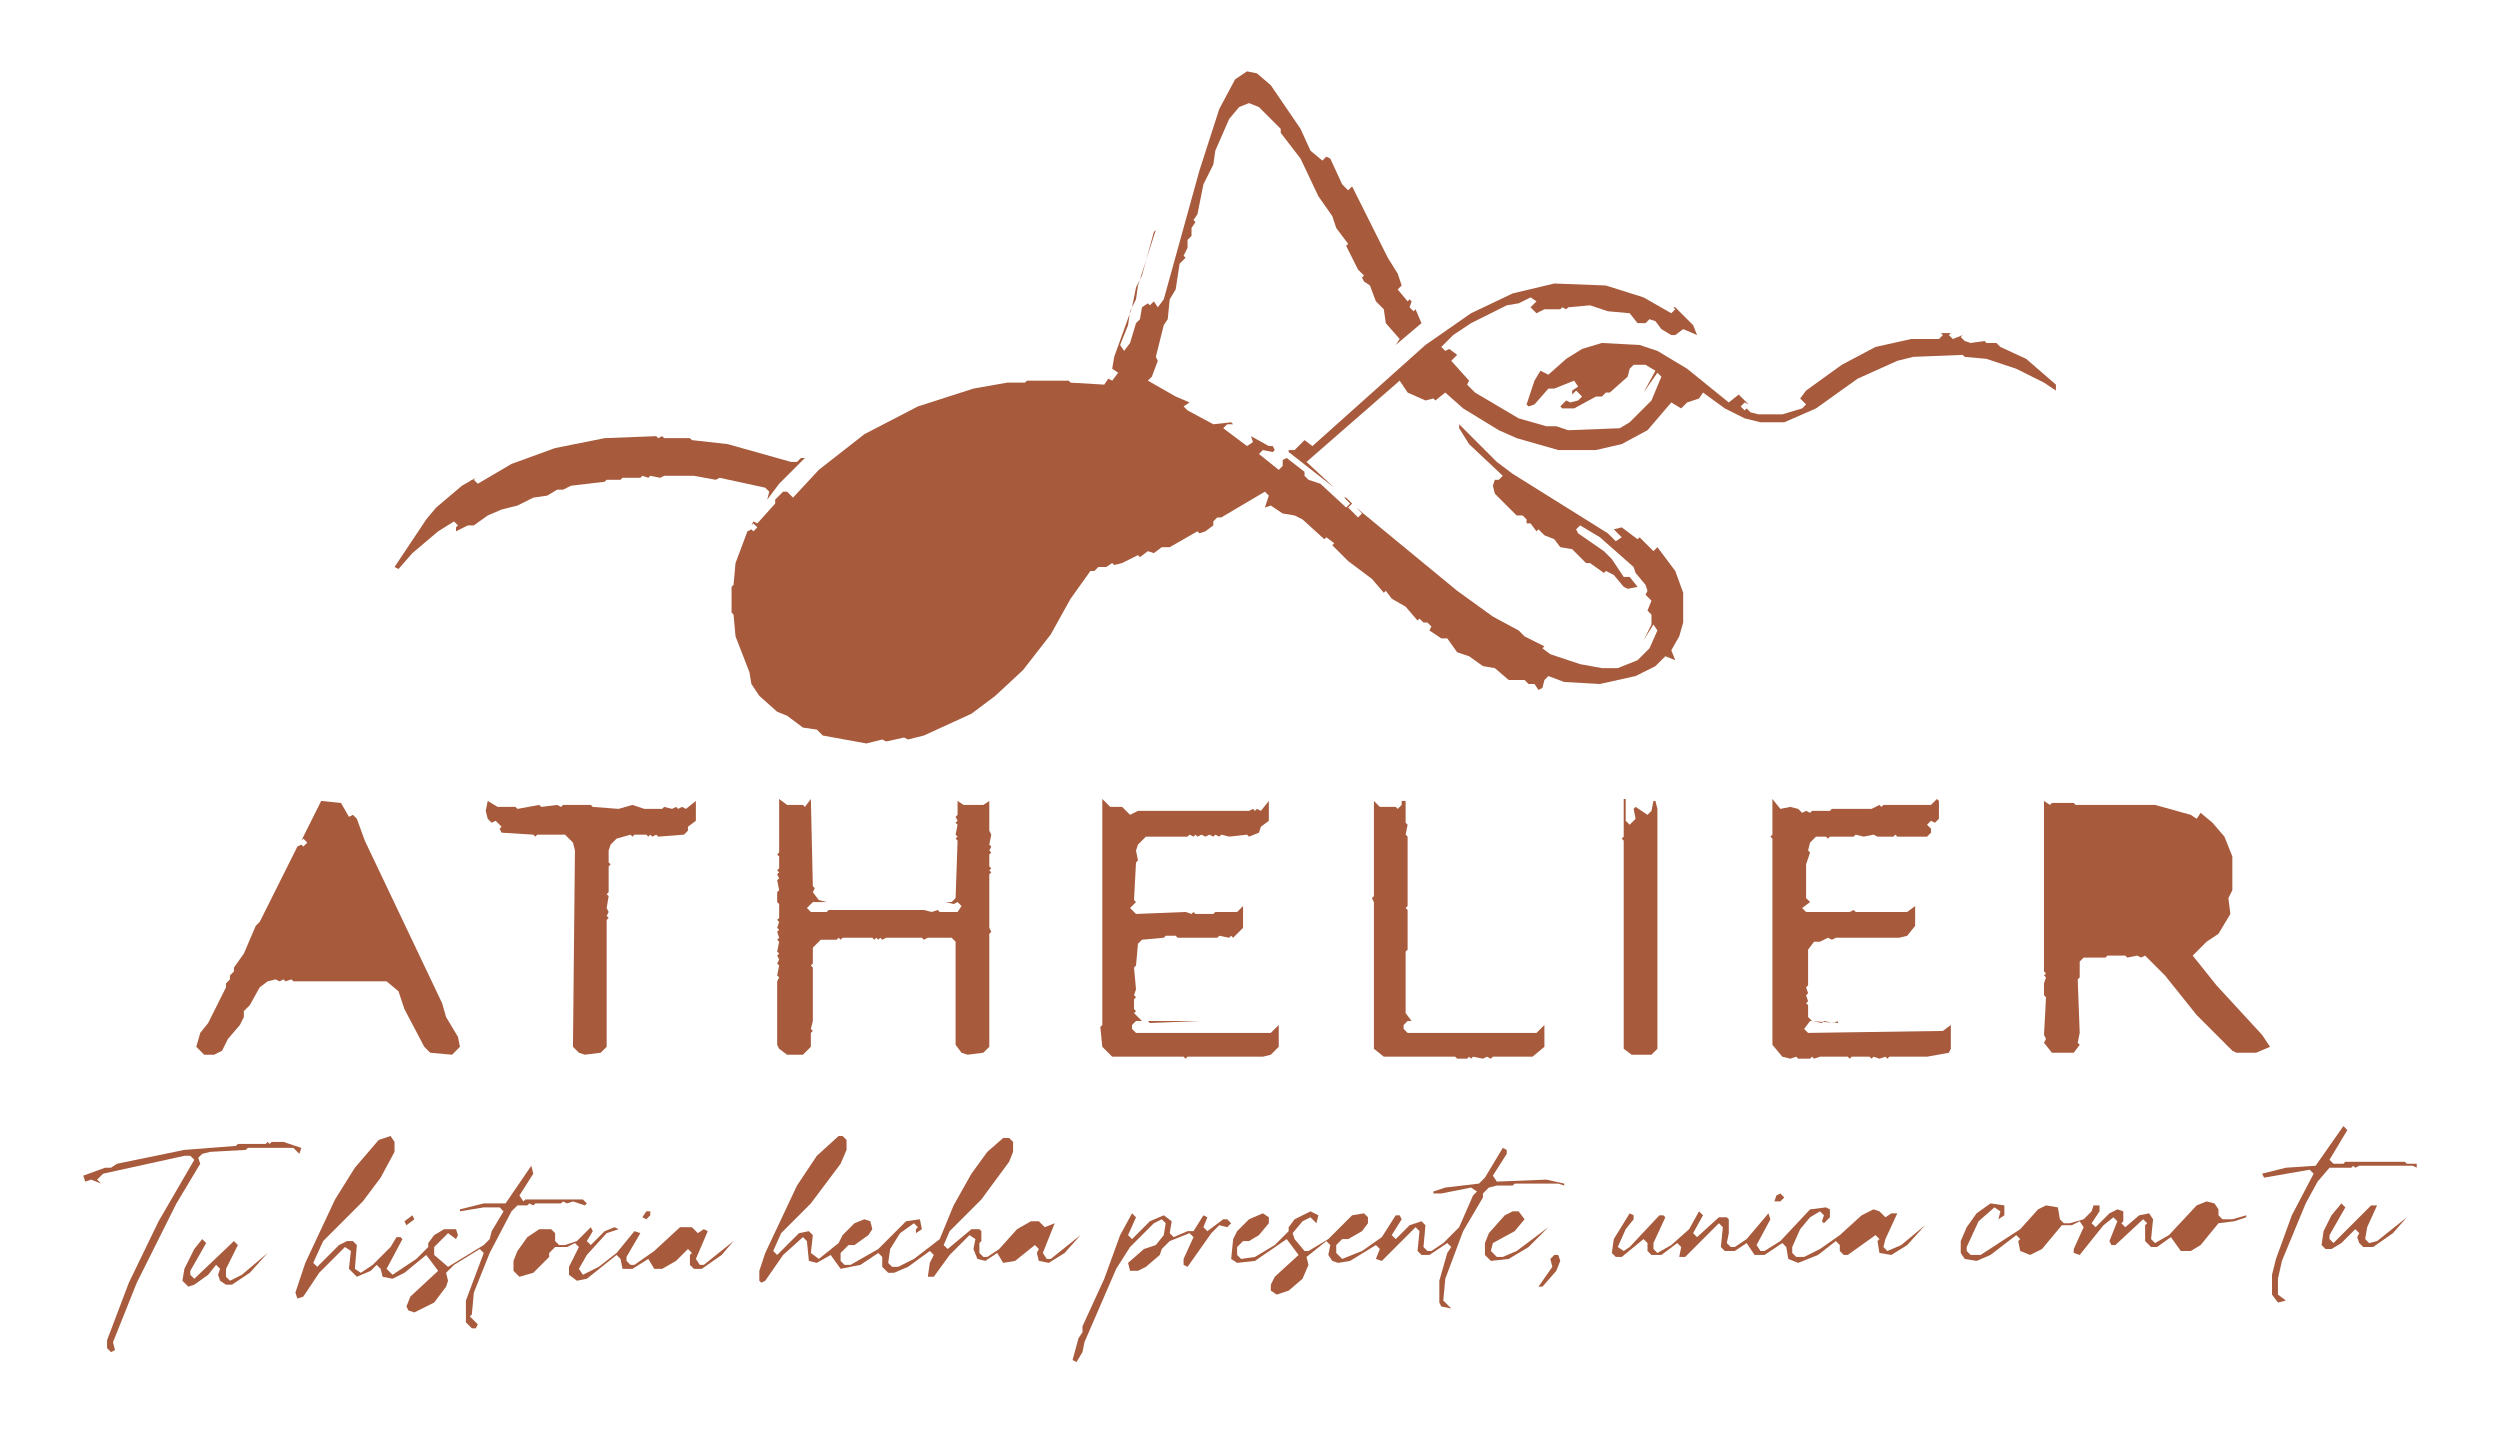
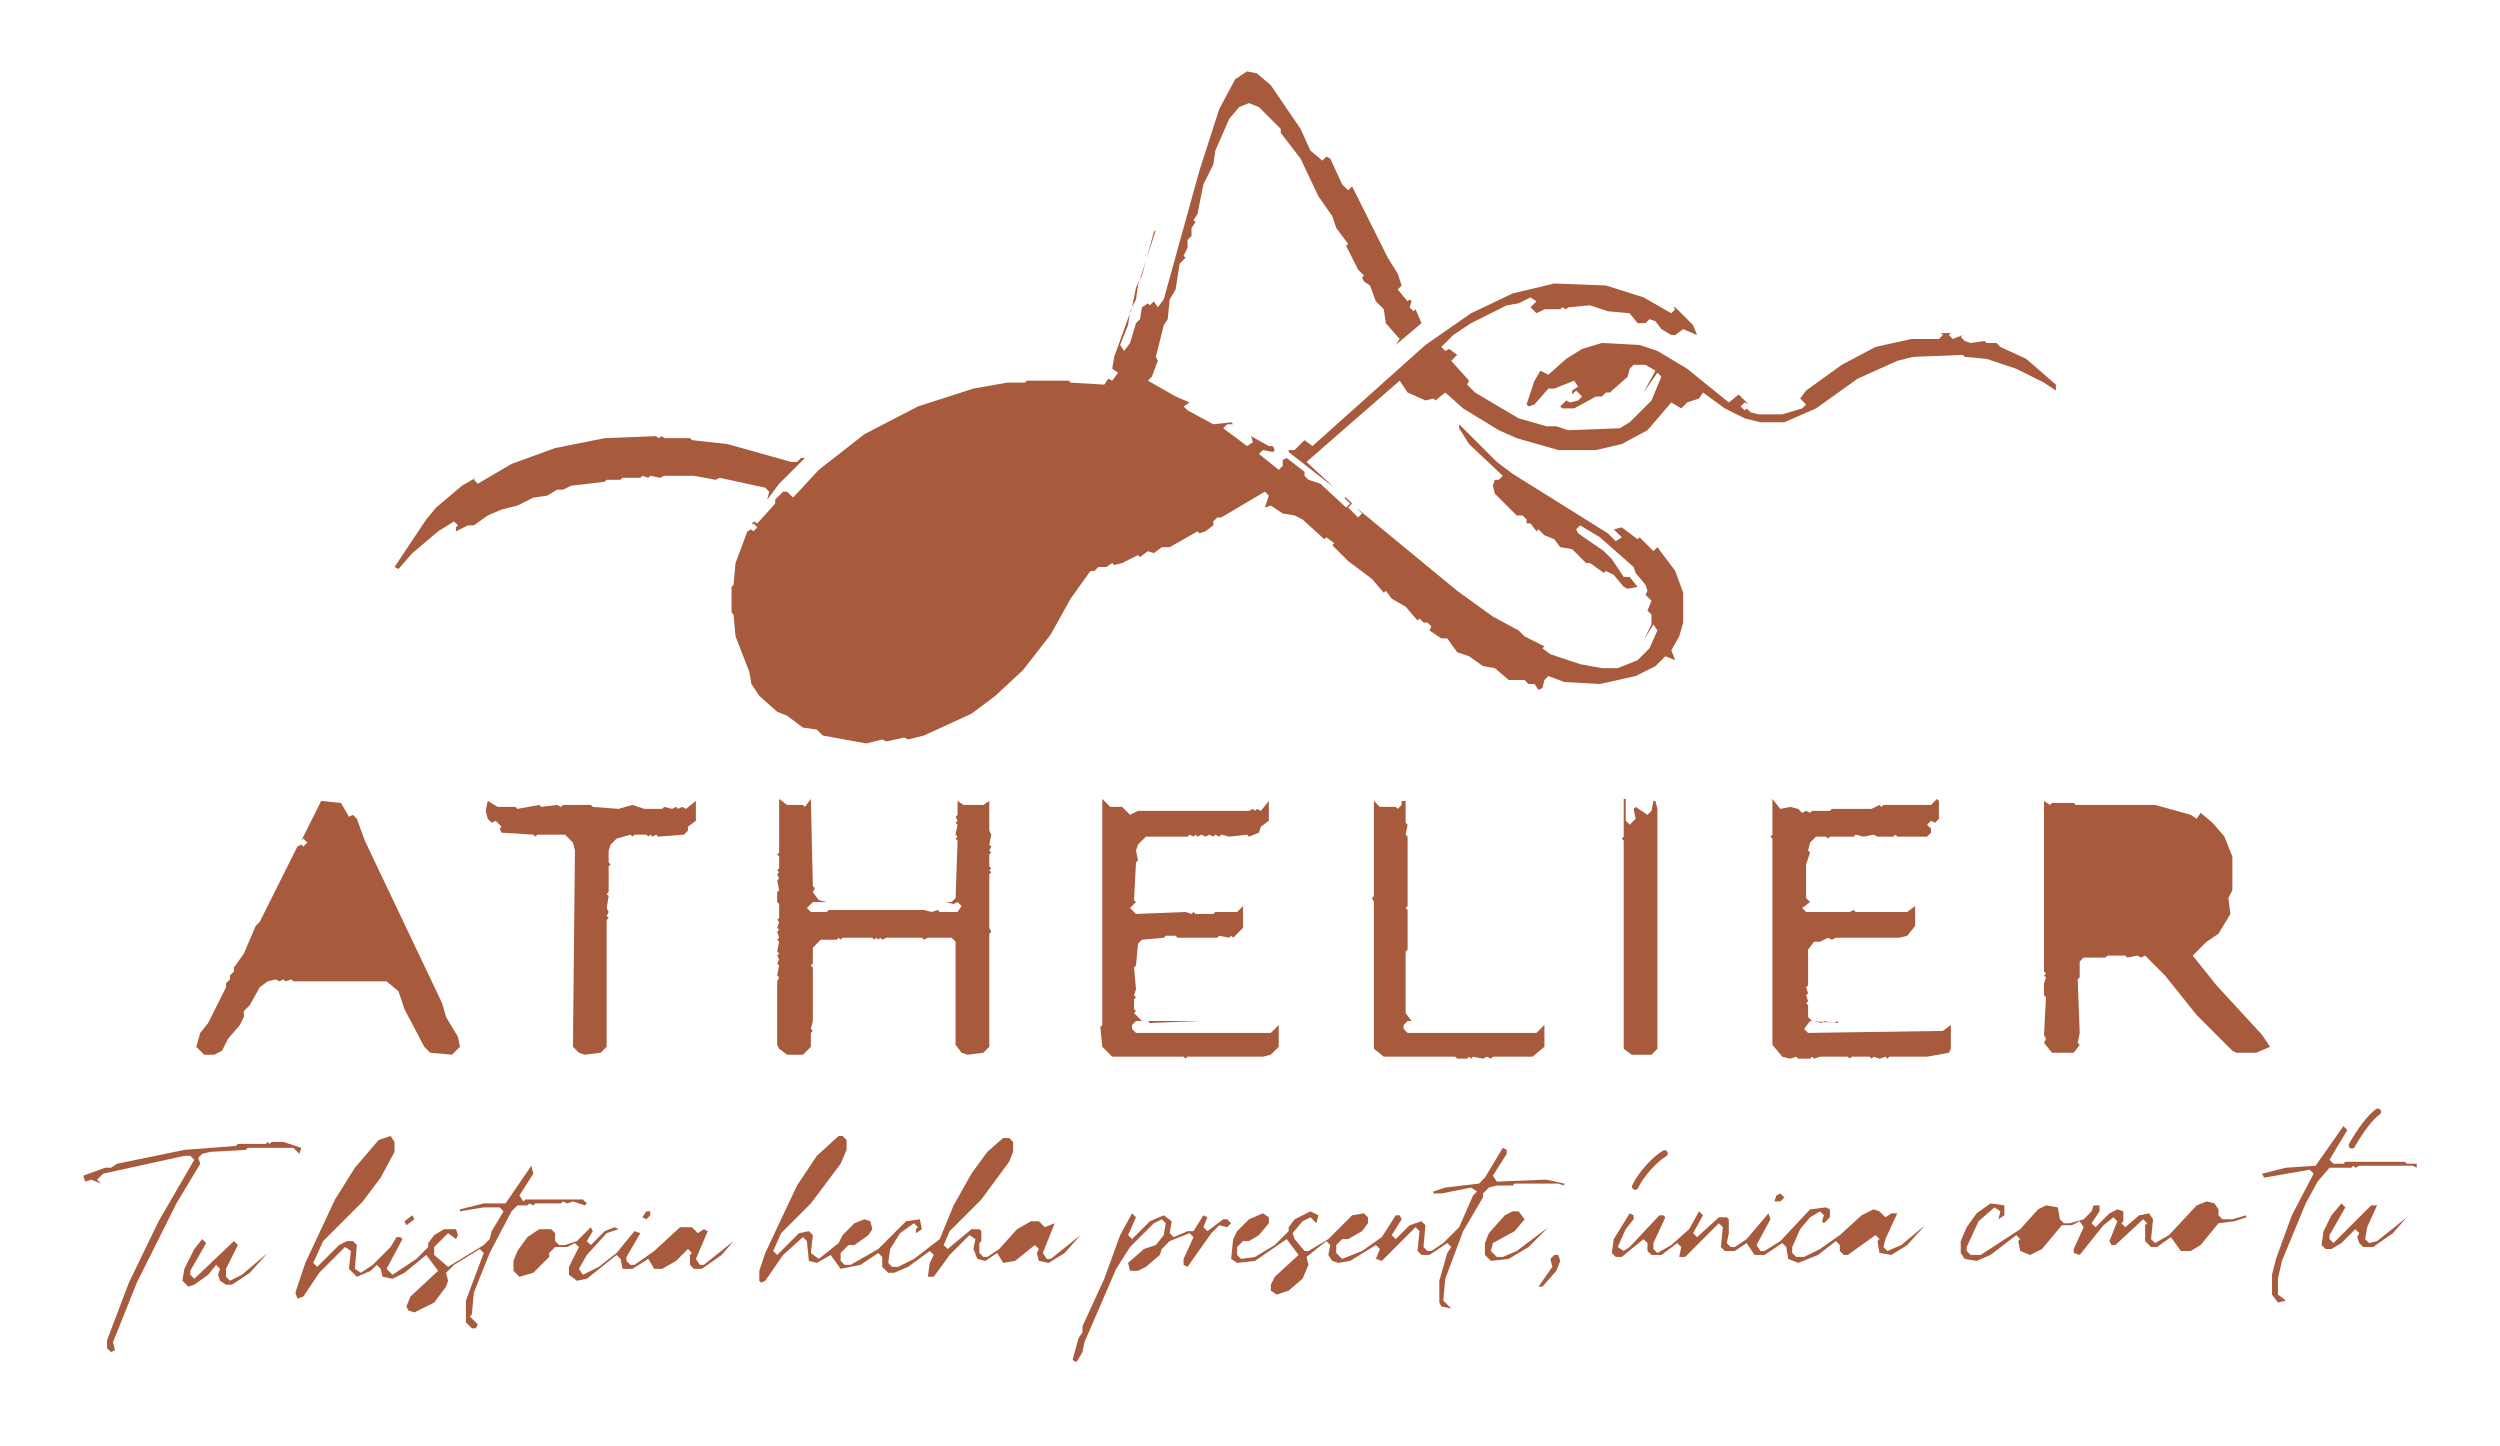
<svg xmlns="http://www.w3.org/2000/svg" width="1261" height="729" viewBox="0 0 1261 729" role="img" aria-labelledby="logo-title logo-desc">
  <defs>
    <linearGradient id="roseGold" x1="0%" y1="0%" x2="16%" y2="100%">
      <stop offset="0%" stop-color="#bd6f50" />
      <stop offset="22%" stop-color="#c17c55" />
      <stop offset="47%" stop-color="#a75336" />
      <stop offset="66%" stop-color="#d79e72" />
      <stop offset="82%" stop-color="#9f4e33" />
      <stop offset="100%" stop-color="#ba785a" />
    </linearGradient>
  </defs>
  <g fill="#a75a3c" fill-rule="evenodd" stroke="none">
    <path d="M 786 633 L 784 633 L 782 635 L 783 639 L 776 649 L 778 649 L 785 641 L 787 636 Z" />
    <path d="M 92 646 L 95 649 L 98 648 L 105 643 L 109 638 L 111 640 L 110 643 L 111 646 L 114 648 L 117 648 L 126 642 L 135 632 L 122 643 L 116 646 L 114 644 L 114 640 L 120 628 L 118 626 L 98 645 L 96 643 L 96 641 L 104 627 L 102 625 L 98 630 L 93 640 Z" />
    <path d="M 259 641 L 262 644 L 269 642 L 277 634 L 277 632 L 280 629 L 286 629 L 290 627 L 292 629 L 287 639 L 287 643 L 291 646 L 296 645 L 311 633 L 313 635 L 314 640 L 319 640 L 327 635 L 330 640 L 334 640 L 341 636 L 347 630 L 349 632 L 348 633 L 348 638 L 350 640 L 354 640 L 364 633 L 370 626 L 355 638 L 353 638 L 351 635 L 357 621 L 355 620 L 352 622 L 349 619 L 343 619 L 330 631 L 320 638 L 318 638 L 316 636 L 316 634 L 323 622 L 320 621 L 311 632 L 302 639 L 294 643 L 292 640 L 296 633 L 306 622 L 312 620 L 310 619 L 305 621 L 298 628 L 296 626 L 299 621 L 298 619 L 291 626 L 285 628 L 282 628 L 280 626 L 280 622 L 278 620 L 272 620 L 266 624 L 261 631 L 259 636 Z" />
    <path d="M 270 625 L 275 631 L 272 636 L 264 642 L 262 640 L 263 634 Z" />
    <path d="M 275 622 L 277 624 L 275 627 L 273 625 Z" />
    <path d="M 348 621 L 351 624 L 335 637 L 333 634 L 336 629 L 342 623 Z" />
    <path d="M 208 613 L 204 616 L 205 618 L 209 615 Z" />
    <path d="M 621 617 L 619 615 L 617 615 L 609 621 L 607 619 L 609 614 L 607 613 L 602 621 L 599 621 L 592 624 L 590 622 L 591 616 L 587 613 L 580 616 L 571 625 L 569 623 L 573 614 L 571 612 L 565 623 L 557 645 L 546 669 L 546 672 L 544 675 L 541 686 L 543 687 L 546 682 L 547 677 L 563 640 L 570 629 L 582 617 L 586 615 L 588 617 L 587 623 L 583 628 L 577 630 L 569 637 L 570 641 L 574 641 L 578 639 L 585 633 L 586 630 L 590 626 L 600 622 L 602 624 L 597 635 L 597 638 L 599 639 L 611 622 L 615 618 L 619 619 Z" />
    <path d="M 576 633 L 578 635 L 576 637 L 574 635 Z" />
    <path d="M 781 619 L 765 631 L 758 634 L 755 634 L 752 631 L 753 627 L 764 621 L 769 615 L 766 611 L 763 611 L 759 613 L 751 622 L 749 627 L 749 633 L 752 636 L 761 635 L 771 629 Z" />
    <path d="M 763 614 L 765 616 L 758 622 L 756 620 Z" />
    <path d="M 328 611 L 326 611 L 324 614 L 326 615 L 328 613 Z" />
    <path d="M 971 618 L 959 628 L 952 631 L 950 629 L 951 625 L 957 612 L 954 612 L 951 614 L 948 611 L 945 610 L 939 613 L 928 623 L 918 630 L 910 634 L 906 634 L 904 632 L 904 629 L 908 620 L 913 614 L 918 611 L 920 613 L 919 616 L 920 617 L 923 614 L 923 610 L 921 609 L 913 610 L 898 626 L 890 631 L 888 631 L 886 628 L 893 615 L 892 612 L 881 625 L 875 629 L 873 629 L 871 627 L 872 622 L 872 615 L 871 614 L 867 614 L 856 624 L 854 622 L 859 613 L 857 611 L 852 620 L 843 628 L 836 632 L 834 630 L 834 627 L 840 614 L 839 613 L 837 613 L 822 629 L 819 631 L 816 629 L 820 620 L 824 615 L 824 613 L 822 612 L 814 625 L 813 632 L 815 634 L 818 634 L 829 625 L 831 627 L 831 631 L 833 633 L 838 633 L 846 627 L 848 629 L 847 634 L 850 634 L 867 617 L 869 619 L 868 629 L 870 631 L 875 631 L 881 627 L 885 633 L 890 633 L 899 627 L 901 629 L 902 635 L 907 637 L 917 633 L 926 626 L 928 628 L 928 631 L 930 633 L 932 633 L 946 623 L 948 625 L 947 626 L 948 632 L 954 633 L 962 628 Z" />
    <path d="M 947 613 L 950 616 L 933 630 L 931 628 L 934 622 L 944 613 Z" />
    <path d="M 1171 628 L 1173 630 L 1176 630 L 1181 627 L 1188 620 L 1190 622 L 1189 624 L 1190 627 L 1192 629 L 1197 629 L 1207 622 L 1214 614 L 1199 626 L 1195 627 L 1193 625 L 1194 619 L 1199 608 L 1196 608 L 1177 627 L 1175 625 L 1175 623 L 1183 609 L 1181 607 L 1176 613 L 1172 621 Z" />
    <path d="M 1133 613 L 1126 615 L 1121 615 L 1119 613 L 1119 610 L 1117 607 L 1113 606 L 1108 608 L 1094 623 L 1087 627 L 1085 625 L 1086 615 L 1084 612 L 1079 613 L 1072 619 L 1070 617 L 1071 616 L 1071 611 L 1068 610 L 1064 612 L 1057 619 L 1055 617 L 1059 611 L 1059 608 L 1056 608 L 1055 611 L 1051 615 L 1044 617 L 1041 617 L 1039 615 L 1038 609 L 1032 608 L 1028 610 L 1019 620 L 999 633 L 994 633 L 992 631 L 992 629 L 998 616 L 1006 609 L 1009 611 L 1008 615 L 1011 613 L 1011 608 L 1004 607 L 997 612 L 992 619 L 989 626 L 989 632 L 991 635 L 997 636 L 1004 633 L 1017 623 L 1019 625 L 1018 626 L 1019 631 L 1024 633 L 1030 630 L 1040 618 L 1045 618 L 1049 616 L 1051 619 L 1046 630 L 1046 632 L 1049 633 L 1061 618 L 1066 614 L 1068 616 L 1064 626 L 1065 628 L 1067 628 L 1081 615 L 1083 617 L 1082 618 L 1082 626 L 1085 629 L 1088 629 L 1095 624 L 1100 631 L 1105 631 L 1110 628 L 1119 617 L 1127 616 L 1133 614 Z" />
    <path d="M 1029 614 L 1035 620 L 1024 631 L 1022 629 L 1022 624 Z" />
    <path d="M 1109 612 L 1114 617 L 1114 619 L 1106 628 L 1103 629 L 1101 627 L 1101 623 L 1105 616 Z" />
    <path d="M 1034 610 L 1037 612 L 1037 614 L 1035 616 L 1032 613 Z" />
    <path d="M 1114 608 L 1116 610 L 1116 612 L 1114 614 L 1112 612 L 1112 610 Z" />
    <path d="M 900 604 L 898 602 L 896 603 L 895 606 L 898 606 Z" />
    <path d="M 789 597 L 780 595 L 755 596 L 753 593 L 760 582 L 760 580 L 758 579 L 749 594 L 746 597 L 729 599 L 723 601 L 723 602 L 727 602 L 742 599 L 745 601 L 743 603 L 736 619 L 728 627 L 722 631 L 720 631 L 718 629 L 719 618 L 717 616 L 711 618 L 704 625 L 702 623 L 707 615 L 706 613 L 704 613 L 697 624 L 687 631 L 677 635 L 674 632 L 674 628 L 677 625 L 680 625 L 687 621 L 690 617 L 690 614 L 688 612 L 682 613 L 670 625 L 660 631 L 658 631 L 653 625 L 652 622 L 657 616 L 661 614 L 664 617 L 665 613 L 661 611 L 653 615 L 650 619 L 650 621 L 643 628 L 633 634 L 626 635 L 624 633 L 624 629 L 627 626 L 630 626 L 635 623 L 640 617 L 640 614 L 637 612 L 630 615 L 624 621 L 622 625 L 621 635 L 624 637 L 633 636 L 649 625 L 655 633 L 643 644 L 641 648 L 641 651 L 644 653 L 650 651 L 657 645 L 660 638 L 659 634 L 669 626 L 671 628 L 670 633 L 672 636 L 675 637 L 681 636 L 694 628 L 696 630 L 694 635 L 697 636 L 714 619 L 716 621 L 715 631 L 717 633 L 721 633 L 730 627 L 732 629 L 730 632 L 726 646 L 726 657 L 727 659 L 732 660 L 728 656 L 729 645 L 738 621 L 748 604 L 748 602 L 751 599 L 755 598 L 763 598 L 764 597 L 786 597 L 789 598 Z" />
    <path d="M 654 637 L 656 639 L 655 642 L 648 649 L 645 650 L 643 648 L 644 646 Z" />
    <path d="M 635 615 L 637 617 L 631 623 L 629 621 Z" />
    <path d="M 686 614 L 688 616 L 680 623 L 678 621 Z" />
    <path d="M 152 579 L 143 576 L 137 576 L 136 577 L 135 576 L 134 577 L 120 577 L 119 578 L 93 580 L 59 587 L 56 589 L 53 589 L 42 593 L 43 596 L 46 595 L 51 597 L 49 595 L 52 592 L 93 583 L 96 583 L 98 585 L 80 616 L 65 647 L 54 676 L 54 680 L 56 682 L 58 681 L 57 677 L 69 647 L 89 607 L 101 587 L 100 584 L 102 582 L 106 581 L 124 580 L 125 579 L 148 579 L 151 582 Z" />
    <path d="M 383 646 L 384 647 L 386 646 L 395 633 L 405 624 L 407 626 L 408 636 L 412 637 L 419 633 L 424 640 L 434 638 L 443 632 L 445 634 L 445 639 L 448 642 L 451 642 L 458 639 L 469 631 L 471 633 L 469 637 L 468 644 L 471 644 L 479 633 L 489 623 L 492 625 L 491 630 L 493 635 L 497 636 L 503 632 L 506 637 L 512 636 L 522 628 L 524 630 L 523 632 L 524 636 L 529 637 L 537 632 L 545 623 L 530 635 L 528 635 L 526 632 L 532 617 L 527 619 L 524 616 L 520 616 L 513 620 L 504 630 L 498 634 L 496 634 L 494 632 L 494 627 L 495 626 L 495 621 L 494 620 L 490 620 L 478 630 L 476 628 L 479 621 L 495 605 L 509 586 L 511 581 L 511 576 L 509 574 L 506 574 L 498 581 L 490 592 L 481 608 L 474 625 L 461 635 L 453 639 L 450 639 L 448 637 L 449 630 L 454 622 L 461 617 L 463 619 L 462 620 L 462 622 L 465 620 L 464 615 L 457 616 L 443 630 L 429 638 L 426 638 L 424 636 L 424 632 L 428 628 L 431 628 L 438 623 L 440 620 L 439 616 L 436 615 L 431 617 L 425 623 L 423 627 L 413 635 L 409 632 L 410 623 L 408 621 L 403 622 L 392 633 L 390 631 L 394 622 L 409 607 L 424 587 L 427 580 L 427 575 L 425 573 L 423 573 L 412 583 L 402 598 L 386 632 L 383 641 Z" />
    <path d="M 526 621 L 511 634 L 508 632 L 510 628 L 521 618 Z" />
    <path d="M 435 618 L 437 620 L 430 626 L 428 624 Z" />
    <path d="M 507 577 L 509 579 L 507 586 L 497 600 L 486 611 L 484 609 L 490 598 L 501 582 Z" />
    <path d="M 423 576 L 425 578 L 425 581 L 422 587 L 410 603 L 403 610 L 401 608 L 405 599 L 414 585 Z" />
    <path d="M 191 575 L 179 589 L 169 605 L 154 637 L 149 652 L 150 655 L 153 654 L 161 642 L 174 629 L 177 631 L 176 640 L 180 644 L 187 641 L 190 638 L 192 640 L 193 644 L 198 645 L 204 642 L 215 633 L 221 641 L 207 654 L 205 659 L 206 661 L 209 662 L 219 657 L 225 649 L 226 646 L 225 642 L 229 638 L 242 630 L 244 632 L 235 656 L 235 667 L 238 670 L 240 670 L 241 668 L 237 664 L 238 663 L 239 652 L 247 632 L 258 611 L 261 608 L 266 608 L 267 607 L 269 608 L 270 607 L 283 607 L 284 606 L 286 607 L 289 606 L 295 608 L 296 607 L 294 605 L 265 605 L 264 606 L 262 603 L 269 592 L 268 588 L 255 607 L 244 607 L 232 610 L 232 611 L 244 609 L 252 609 L 254 611 L 248 621 L 247 625 L 244 628 L 226 639 L 219 633 L 219 629 L 226 622 L 230 625 L 231 623 L 230 620 L 224 620 L 219 623 L 216 627 L 216 629 L 210 635 L 198 643 L 195 640 L 203 625 L 202 624 L 200 624 L 197 629 L 188 638 L 182 642 L 179 640 L 180 628 L 178 626 L 175 626 L 171 628 L 160 639 L 158 637 L 163 626 L 183 606 L 192 594 L 199 581 L 199 576 L 197 573 Z" />
    <path d="M 220 645 L 222 647 L 220 651 L 213 658 L 210 659 L 208 657 L 209 655 Z" />
    <path d="M 195 576 L 197 578 L 197 580 L 194 587 L 181 605 L 171 615 L 169 613 L 180 593 L 188 582 Z" />
    <path d="M 1219 587 L 1214 587 L 1213 586 L 1183 586 L 1182 587 L 1177 587 L 1175 585 L 1184 570 L 1182 568 L 1168 588 L 1153 589 L 1141 592 L 1142 594 L 1165 590 L 1167 592 L 1156 613 L 1148 635 L 1146 643 L 1146 653 L 1149 657 L 1153 656 L 1149 653 L 1149 645 L 1151 636 L 1163 607 L 1169 596 L 1175 589 L 1186 589 L 1187 588 L 1188 589 L 1190 588 L 1217 588 L 1219 589 Z" />
    <path d="M 1031 404 L 1031 490 L 1032 491 L 1031 492 L 1032 493 L 1031 496 L 1031 502 L 1032 503 L 1031 522 L 1032 524 L 1031 526 L 1035 531 L 1046 531 L 1049 527 L 1048 526 L 1049 521 L 1048 494 L 1049 493 L 1049 485 L 1051 483 L 1062 483 L 1063 482 L 1072 482 L 1073 483 L 1078 482 L 1080 483 L 1082 482 L 1092 492 L 1108 512 L 1126 530 L 1128 531 L 1138 531 L 1145 528 L 1141 522 L 1118 497 L 1106 482 L 1113 475 L 1119 471 L 1125 461 L 1124 453 L 1126 449 L 1126 432 L 1122 422 L 1116 415 L 1110 410 L 1108 413 L 1105 411 L 1087 406 L 1047 406 L 1046 405 L 1035 405 L 1034 406 Z" />
    <path d="M 1048 425 L 1054 420 L 1068 420 L 1069 419 L 1087 420 L 1097 426 L 1103 428 L 1107 432 L 1111 442 L 1108 453 L 1097 463 L 1104 459 L 1109 453 L 1111 455 L 1102 465 L 1091 470 L 1084 470 L 1083 471 L 1057 471 L 1055 470 L 1054 471 L 1049 471 L 1047 469 L 1049 467 L 1054 467 L 1055 468 L 1057 467 L 1050 467 L 1048 465 Z" />
    <path d="M 693 404 L 693 452 L 692 453 L 693 455 L 693 529 L 698 533 L 734 533 L 735 534 L 740 534 L 741 533 L 742 534 L 743 533 L 748 534 L 750 533 L 752 534 L 753 533 L 773 533 L 779 528 L 779 517 L 775 521 L 710 521 L 708 519 L 708 517 L 710 515 L 712 515 L 709 511 L 709 480 L 710 479 L 710 459 L 709 458 L 710 457 L 710 422 L 709 421 L 710 416 L 709 415 L 709 404 L 707 404 L 707 406 L 705 408 L 704 407 L 696 407 Z" />
    <path d="M 246 404 L 245 409 L 246 413 L 248 415 L 250 414 L 253 417 L 252 418 L 253 420 L 269 421 L 270 422 L 271 421 L 285 421 L 289 425 L 290 429 L 289 528 L 292 531 L 295 532 L 303 531 L 306 528 L 306 464 L 307 463 L 306 462 L 307 460 L 306 458 L 307 452 L 306 451 L 307 450 L 307 437 L 308 436 L 307 435 L 307 429 L 308 426 L 311 423 L 318 421 L 319 422 L 320 421 L 326 421 L 327 422 L 328 421 L 329 422 L 331 421 L 332 422 L 345 421 L 347 419 L 347 417 L 351 414 L 351 404 L 346 408 L 344 407 L 342 408 L 341 407 L 339 408 L 335 407 L 334 408 L 325 408 L 319 406 L 312 408 L 299 407 L 298 406 L 284 406 L 283 407 L 281 406 L 273 407 L 272 406 L 261 408 L 260 407 L 251 407 Z" />
    <path d="M 162 404 L 152 424 L 153 423 L 155 425 L 153 427 L 152 426 L 150 427 L 131 465 L 129 467 L 123 481 L 118 488 L 118 490 L 116 492 L 116 494 L 114 496 L 114 498 L 105 516 L 101 521 L 99 528 L 103 532 L 108 532 L 112 530 L 115 524 L 121 517 L 123 513 L 123 510 L 126 507 L 131 498 L 135 495 L 139 494 L 141 495 L 143 494 L 144 495 L 147 494 L 148 495 L 195 495 L 201 500 L 204 509 L 214 528 L 217 531 L 228 532 L 232 528 L 231 523 L 225 513 L 223 506 L 184 424 L 180 413 L 178 411 L 176 412 L 172 405 Z" />
    <path d="M 190 481 L 192 479 L 194 479 L 196 481 L 194 483 L 192 483 Z" />
    <path d="M 168 432 L 171 435 L 173 439 L 172 440 L 173 444 L 177 448 L 180 456 L 185 464 L 191 480 L 189 482 L 136 483 L 134 481 L 136 479 L 139 479 L 141 473 L 145 469 L 145 466 L 152 455 L 156 444 L 165 432 Z" />
    <path d="M 894 403 L 894 421 L 893 422 L 894 423 L 894 527 L 899 533 L 903 534 L 906 533 L 907 534 L 913 534 L 914 533 L 915 534 L 918 533 L 932 533 L 933 534 L 934 533 L 943 533 L 944 534 L 945 533 L 948 534 L 951 533 L 952 534 L 953 533 L 972 533 L 983 531 L 984 529 L 984 517 L 980 520 L 912 521 L 910 519 L 913 515 L 927 516 L 927 515 L 925 516 L 920 515 L 919 516 L 914 515 L 912 513 L 912 507 L 911 506 L 912 505 L 911 502 L 912 501 L 911 498 L 912 497 L 912 479 L 915 475 L 918 475 L 922 473 L 924 474 L 926 473 L 958 473 L 962 472 L 966 467 L 966 457 L 962 460 L 936 460 L 935 459 L 933 460 L 911 460 L 909 458 L 913 455 L 911 453 L 911 436 L 913 430 L 912 429 L 913 425 L 916 422 L 921 422 L 922 423 L 923 422 L 935 422 L 936 421 L 940 422 L 945 421 L 947 422 L 955 422 L 956 421 L 957 422 L 972 422 L 974 420 L 974 418 L 972 416 L 974 414 L 976 415 L 978 413 L 978 404 L 977 403 L 974 406 L 950 406 L 949 407 L 948 406 L 944 408 L 924 408 L 923 409 L 914 409 L 913 410 L 911 409 L 909 410 L 907 408 L 903 407 L 898 408 Z" />
    <path d="M 819 403 L 819 422 L 818 423 L 819 424 L 819 529 L 823 532 L 833 532 L 836 529 L 836 408 L 835 404 L 834 404 L 833 409 L 831 411 L 825 407 L 824 408 L 825 413 L 822 416 L 820 414 L 820 403 Z" />
    <path d="M 556 403 L 556 517 L 555 518 L 556 528 L 561 533 L 597 533 L 598 534 L 599 533 L 637 533 L 641 532 L 645 528 L 645 517 L 641 521 L 573 521 L 571 519 L 571 517 L 573 515 L 579 515 L 580 516 L 605 515 L 576 515 L 572 511 L 573 510 L 572 509 L 572 504 L 573 503 L 572 502 L 573 499 L 572 488 L 573 487 L 574 476 L 576 474 L 587 473 L 588 472 L 593 472 L 594 473 L 614 473 L 615 472 L 620 473 L 621 472 L 622 473 L 627 468 L 627 457 L 624 460 L 613 460 L 612 461 L 603 461 L 602 460 L 601 461 L 598 460 L 573 461 L 570 458 L 573 455 L 572 454 L 573 435 L 574 434 L 573 429 L 574 426 L 578 422 L 599 422 L 600 421 L 602 422 L 603 421 L 604 422 L 606 421 L 608 422 L 610 421 L 612 422 L 613 421 L 615 422 L 616 421 L 620 422 L 629 421 L 630 422 L 635 420 L 636 417 L 640 414 L 640 404 L 636 409 L 634 408 L 633 409 L 632 408 L 630 409 L 574 409 L 570 411 L 566 407 L 560 407 Z" />
    <path d="M 393 403 L 393 430 L 392 431 L 393 432 L 393 438 L 392 439 L 393 440 L 392 441 L 393 443 L 392 444 L 393 449 L 392 450 L 392 455 L 393 456 L 393 463 L 392 464 L 393 465 L 392 468 L 393 469 L 392 470 L 393 473 L 392 474 L 393 475 L 392 480 L 393 481 L 392 482 L 393 484 L 392 486 L 393 487 L 392 492 L 393 493 L 392 495 L 392 527 L 393 529 L 397 532 L 405 532 L 409 528 L 409 521 L 410 520 L 409 519 L 410 515 L 410 488 L 409 487 L 410 486 L 410 478 L 414 474 L 422 474 L 423 473 L 424 474 L 425 473 L 440 473 L 441 474 L 442 473 L 443 474 L 444 473 L 445 474 L 447 473 L 465 473 L 466 474 L 468 473 L 480 473 L 482 475 L 482 527 L 485 531 L 488 532 L 496 531 L 499 528 L 499 471 L 500 470 L 499 468 L 499 441 L 500 440 L 499 439 L 500 438 L 499 437 L 499 431 L 500 430 L 499 429 L 500 427 L 499 426 L 500 421 L 499 419 L 499 404 L 496 406 L 486 406 L 483 404 L 483 411 L 482 412 L 483 414 L 482 415 L 483 416 L 482 421 L 483 422 L 482 423 L 483 424 L 482 453 L 480 455 L 477 455 L 481 456 L 483 455 L 485 457 L 483 460 L 474 460 L 473 459 L 470 460 L 466 459 L 418 459 L 417 460 L 409 460 L 407 458 L 410 455 L 417 455 L 413 454 L 410 450 L 411 448 L 410 447 L 409 403 L 406 407 L 405 406 L 397 406 Z" />
    <path d="M 406 231 L 404 231 L 402 233 L 399 233 L 367 224 L 349 222 L 348 221 L 335 221 L 334 220 L 332 221 L 331 220 L 305 221 L 280 226 L 258 234 L 241 244 L 239 242 L 240 241 L 233 245 L 220 256 L 215 262 L 199 286 L 201 287 L 208 279 L 221 268 L 229 263 L 231 265 L 230 266 L 230 268 L 236 265 L 239 265 L 246 260 L 253 257 L 261 255 L 269 251 L 276 250 L 281 247 L 284 247 L 288 245 L 305 243 L 306 242 L 313 242 L 314 241 L 323 241 L 324 240 L 327 241 L 328 240 L 333 241 L 335 240 L 350 240 L 361 242 L 363 241 L 386 246 L 388 248 L 387 252 L 393 244 Z" />
    <path d="M 234 245 L 236 247 L 234 249 L 232 247 Z" />
    <path d="M 238 242 L 240 244 L 237 247 L 235 245 Z" />
    <path d="M 650 228 L 673 246 L 659 233 L 706 192 L 710 198 L 719 202 L 723 201 L 724 202 L 729 198 L 738 206 L 756 217 L 765 221 L 786 227 L 805 227 L 818 224 L 831 217 L 843 203 L 848 206 L 851 203 L 857 201 L 859 198 L 870 206 L 880 211 L 888 213 L 900 213 L 916 206 L 937 191 L 957 182 L 965 180 L 990 179 L 991 180 L 1002 181 L 1017 186 L 1031 193 L 1037 197 L 1037 194 L 1022 181 L 1009 175 L 1007 173 L 1002 173 L 1001 172 L 994 173 L 991 172 L 989 170 L 990 169 L 985 171 L 983 169 L 984 168 L 979 168 L 980 169 L 978 171 L 964 171 L 946 175 L 929 184 L 911 197 L 908 201 L 911 204 L 909 206 L 899 209 L 887 209 L 883 208 L 881 206 L 880 207 L 878 205 L 880 203 L 882 204 L 877 199 L 872 203 L 851 186 L 836 177 L 827 174 L 808 173 L 798 176 L 790 181 L 781 189 L 777 187 L 774 192 L 770 204 L 771 205 L 774 204 L 781 196 L 784 196 L 794 192 L 796 195 L 793 197 L 793 199 L 795 197 L 798 200 L 796 202 L 792 203 L 790 202 L 787 205 L 788 206 L 794 206 L 805 200 L 808 200 L 810 198 L 812 198 L 821 190 L 822 186 L 824 184 L 830 184 L 835 187 L 829 198 L 836 188 L 838 190 L 833 202 L 822 213 L 817 216 L 791 217 L 785 215 L 780 215 L 766 211 L 744 198 L 740 194 L 741 192 L 732 182 L 735 179 L 731 176 L 729 177 L 727 175 L 733 169 L 742 163 L 760 154 L 766 153 L 772 150 L 775 152 L 771 156 L 772 155 L 775 158 L 779 156 L 787 156 L 788 155 L 790 156 L 791 155 L 802 154 L 811 157 L 822 158 L 826 163 L 830 163 L 832 161 L 835 162 L 838 166 L 843 169 L 845 169 L 849 166 L 856 169 L 854 164 L 845 155 L 844 155 L 845 156 L 843 158 L 829 150 L 810 144 L 784 143 L 763 148 L 742 158 L 719 174 L 662 225 L 658 222 L 653 227 L 650 227 Z" />
    <path d="M 818 185 L 820 187 L 818 189 L 816 187 Z" />
    <path d="M 795 183 L 798 185 L 796 187 L 793 185 Z" />
    <path d="M 849 299 L 845 288 L 836 276 L 834 278 L 827 271 L 826 272 L 818 266 L 814 267 L 818 271 L 815 273 L 811 269 L 763 239 L 755 233 L 736 214 L 736 216 L 741 224 L 758 240 L 756 242 L 754 242 L 753 245 L 754 249 L 765 260 L 768 260 L 770 262 L 770 264 L 772 264 L 775 268 L 776 267 L 779 270 L 784 272 L 787 276 L 793 277 L 800 284 L 802 284 L 809 289 L 810 288 L 814 290 L 819 296 L 821 297 L 826 296 L 822 291 L 819 291 L 813 282 L 809 278 L 796 269 L 795 267 L 797 265 L 807 271 L 824 286 L 825 289 L 830 295 L 831 298 L 830 300 L 833 303 L 831 308 L 833 310 L 833 315 L 829 323 L 834 315 L 836 318 L 832 327 L 826 333 L 816 337 L 808 337 L 797 335 L 782 330 L 778 327 L 779 326 L 769 321 L 766 318 L 753 311 L 735 298 L 684 256 L 687 259 L 685 261 L 680 256 L 682 254 L 679 251 L 678 251 L 681 254 L 679 256 L 666 244 L 660 242 L 658 240 L 658 238 L 649 231 L 647 232 L 647 235 L 645 237 L 635 229 L 637 227 L 642 228 L 643 227 L 642 225 L 640 225 L 631 220 L 632 223 L 629 225 L 617 216 L 619 214 L 622 214 L 621 213 L 612 214 L 599 207 L 597 205 L 600 203 L 593 200 L 579 192 L 581 190 L 584 182 L 583 180 L 587 164 L 589 161 L 590 151 L 593 146 L 595 133 L 598 130 L 597 129 L 599 125 L 599 121 L 601 119 L 601 115 L 603 112 L 602 111 L 604 108 L 607 93 L 612 83 L 613 76 L 620 60 L 625 54 L 630 52 L 635 54 L 646 65 L 646 67 L 656 80 L 665 99 L 672 109 L 674 115 L 680 123 L 679 124 L 685 136 L 688 139 L 687 140 L 688 142 L 691 144 L 694 152 L 698 156 L 699 163 L 706 171 L 704 174 L 717 163 L 714 156 L 713 157 L 711 155 L 712 152 L 711 151 L 710 152 L 705 146 L 707 144 L 705 138 L 700 130 L 676 82 L 682 94 L 680 96 L 677 93 L 671 80 L 669 79 L 667 81 L 661 76 L 656 65 L 641 43 L 634 37 L 629 36 L 623 40 L 615 55 L 605 86 L 587 151 L 584 155 L 582 152 L 580 154 L 579 153 L 576 155 L 575 161 L 573 163 L 570 173 L 567 177 L 565 174 L 569 164 L 570 157 L 573 151 L 574 144 L 583 116 L 582 117 L 576 139 L 573 145 L 571 155 L 562 180 L 561 186 L 564 188 L 561 192 L 559 191 L 557 194 L 540 193 L 539 192 L 518 192 L 517 193 L 508 193 L 491 196 L 463 205 L 436 219 L 413 237 L 400 251 L 397 248 L 395 248 L 391 252 L 391 254 L 382 264 L 380 263 L 379 265 L 380 264 L 382 266 L 380 268 L 379 267 L 377 268 L 371 284 L 370 295 L 369 296 L 369 309 L 370 310 L 371 321 L 378 339 L 379 345 L 383 351 L 392 359 L 397 361 L 405 367 L 412 368 L 415 371 L 437 375 L 445 373 L 447 374 L 456 372 L 458 373 L 466 371 L 490 360 L 502 351 L 516 338 L 530 320 L 540 302 L 550 288 L 552 288 L 554 286 L 558 286 L 561 284 L 562 285 L 566 284 L 574 280 L 575 281 L 579 278 L 582 279 L 586 276 L 590 276 L 604 268 L 605 269 L 608 268 L 612 265 L 612 263 L 614 261 L 616 261 L 638 248 L 640 250 L 638 256 L 641 255 L 647 259 L 653 260 L 657 262 L 668 272 L 669 271 L 673 274 L 672 275 L 680 283 L 692 292 L 698 299 L 699 298 L 702 302 L 709 306 L 715 313 L 716 312 L 718 314 L 720 314 L 722 316 L 721 318 L 727 322 L 730 322 L 735 329 L 741 331 L 748 336 L 754 337 L 761 343 L 769 343 L 771 345 L 774 345 L 776 348 L 778 347 L 779 343 L 781 341 L 789 344 L 807 345 L 825 341 L 835 336 L 840 331 L 845 333 L 843 328 L 847 321 L 849 314 Z" />
    <path d="M 511 310 L 513 312 L 511 314 L 509 312 Z" />
    <path d="M 513 307 L 515 309 L 513 311 L 511 309 Z" />
    <path d="M 526 283 L 528 285 L 525 289 L 523 287 Z" />
    <path d="M 820 273 L 823 275 L 821 277 L 818 275 Z" />
    <path d="M 698 268 L 701 271 L 699 273 L 696 270 Z" />
    <path d="M 505 269 L 507 267 L 511 268 L 513 267 L 516 270 L 513 272 L 511 270 L 507 271 Z" />
    <path d="M 502 266 L 504 268 L 502 270 L 500 268 Z" />
    <path d="M 690 261 L 694 265 L 692 267 L 688 263 Z" />
    <path d="M 399 263 L 402 264 L 404 262 L 407 262 L 410 259 L 418 256 L 422 258 L 426 258 L 441 262 L 443 264 L 446 264 L 455 268 L 459 268 L 462 270 L 464 269 L 467 271 L 474 272 L 485 276 L 490 276 L 493 278 L 506 280 L 511 282 L 512 281 L 518 283 L 520 282 L 523 285 L 520 292 L 520 294 L 522 296 L 519 302 L 516 305 L 514 304 L 508 313 L 508 314 L 509 313 L 511 315 L 503 326 L 489 341 L 479 349 L 479 351 L 477 353 L 478 354 L 476 356 L 466 360 L 445 364 L 433 364 L 422 362 L 411 358 L 396 344 L 398 342 L 401 344 L 398 341 L 396 342 L 394 340 L 395 339 L 394 337 L 392 338 L 390 336 L 392 333 L 388 327 L 385 317 L 385 311 L 384 310 L 385 309 L 385 296 L 387 285 L 392 274 L 396 270 L 395 269 L 396 266 Z" />
    <path d="M 392 256 L 394 258 L 392 260 L 390 258 Z" />
    <path d="M 666 251 L 667 252 L 668 251 L 672 256 L 670 258 L 664 253 Z" />
    <path d="M 773 250 L 776 253 L 774 255 L 771 252 Z" />
    <path d="M 654 240 L 658 241 L 661 244 L 662 247 L 660 249 L 652 242 Z" />
    <path d="M 553 215 L 555 217 L 553 219 L 551 217 Z" />
    <path d="M 554 212 L 556 214 L 554 216 L 552 214 Z" />
    <path d="M 555 209 L 557 211 L 555 213 L 553 211 Z" />
    <path d="M 422 235 L 438 222 L 468 207 L 496 199 L 521 197 L 522 196 L 530 197 L 531 196 L 532 197 L 548 198 L 550 201 L 547 203 L 552 209 L 552 213 L 548 223 L 547 230 L 537 253 L 535 263 L 560 261 L 559 259 L 560 251 L 568 236 L 567 235 L 568 228 L 576 219 L 581 216 L 582 217 L 583 216 L 589 217 L 591 215 L 598 219 L 600 222 L 605 222 L 606 223 L 607 222 L 611 223 L 614 220 L 622 226 L 620 228 L 619 227 L 618 229 L 619 231 L 624 234 L 625 233 L 629 236 L 627 239 L 629 238 L 631 240 L 631 242 L 635 245 L 610 259 L 585 268 L 575 270 L 573 267 L 570 266 L 573 268 L 571 271 L 565 271 L 557 273 L 535 274 L 534 273 L 523 273 L 520 270 L 521 269 L 518 269 L 514 266 L 508 266 L 494 262 L 484 261 L 447 250 L 444 248 L 433 245 L 429 242 L 428 243 L 424 240 L 426 238 L 430 240 L 425 238 Z" />
    <path d="M 510 202 L 509 203 L 502 203 L 500 205 L 497 205 L 498 206 L 501 205 L 507 206 Z" />
    <path d="M 564 182 L 566 184 L 564 186 L 562 184 Z" />
    <path d="M 565 179 L 567 181 L 565 183 L 563 181 Z" />
    <path d="M 581 164 L 583 166 L 581 168 L 579 166 Z" />
    <path d="M 582 160 L 584 162 L 582 164 L 580 162 Z" />
  </g>
+   <g id="acentos-del-eslogan" transform="translate(-207 -88)" stroke="#a75a3c" stroke-width="3.25" stroke-linecap="round" fill="none">
+     <path d="M 1031.8 686.5 C 1034.6 680.4 1041.9 672.5 1046.6 669.8" />
+     <path d="M 1393.3 665.7 C 1397 659.1 1402.3 651.6 1406.4 648.8" />
+   </g>
</svg>
